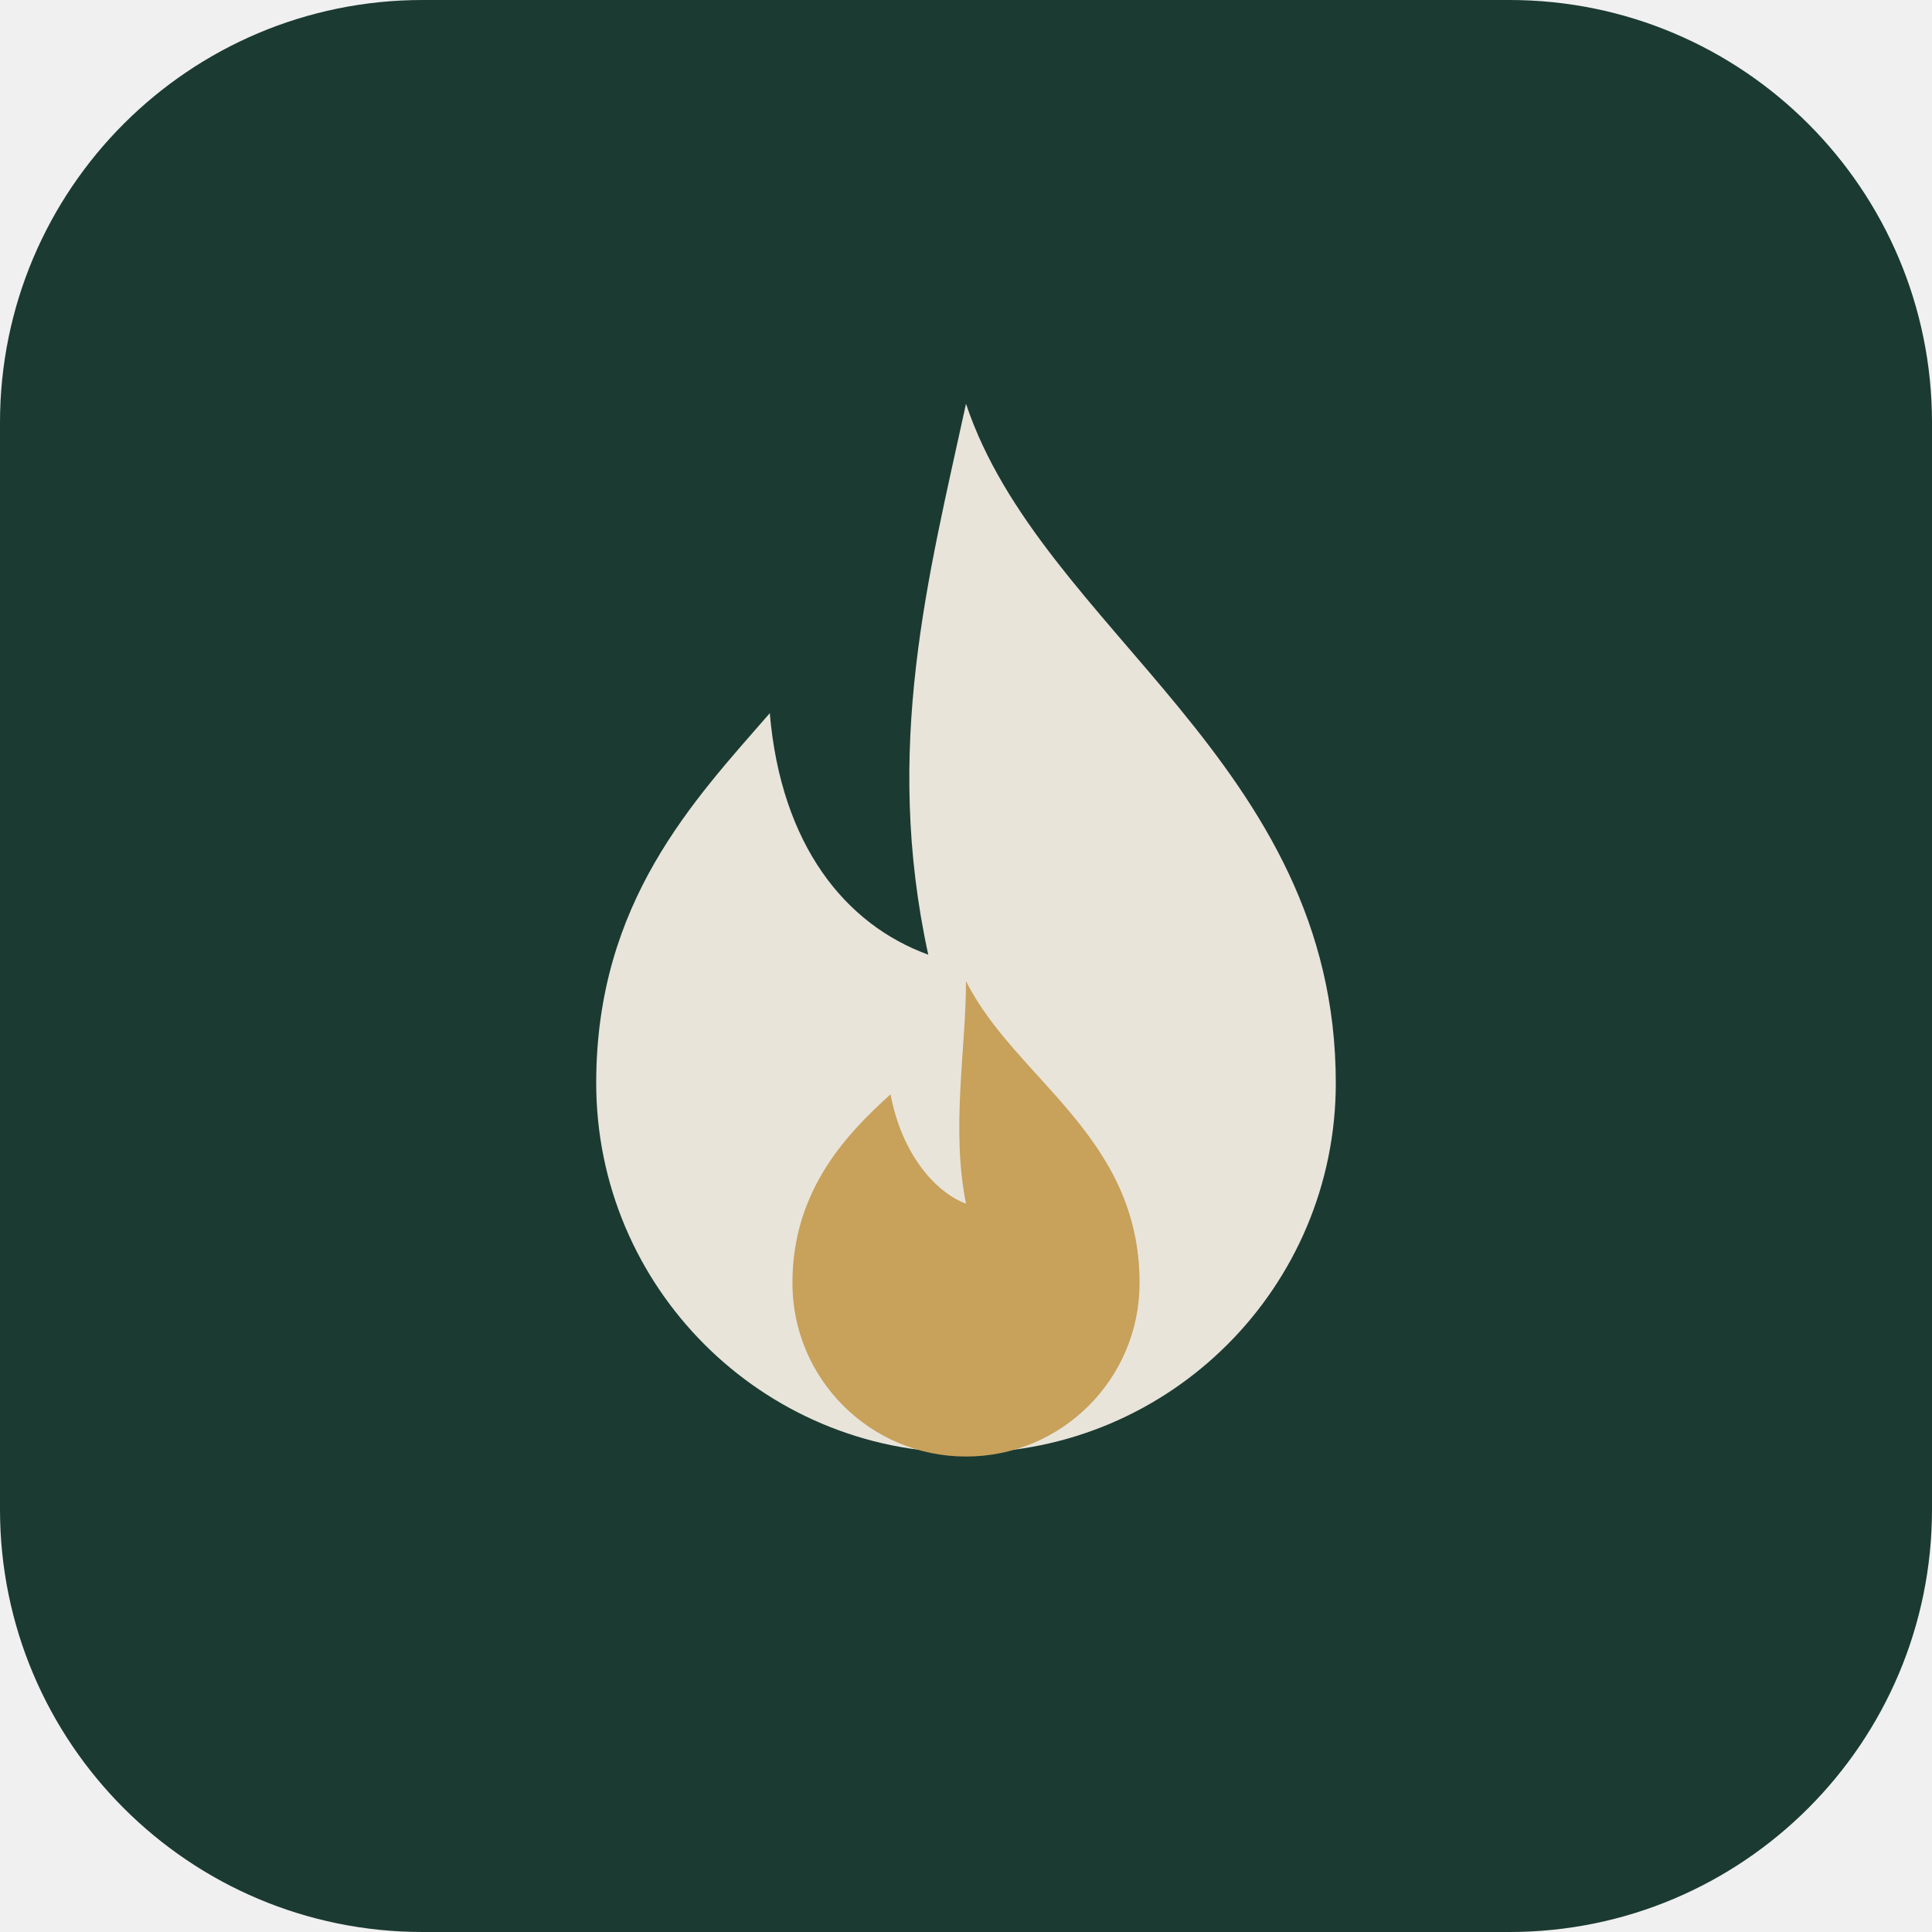
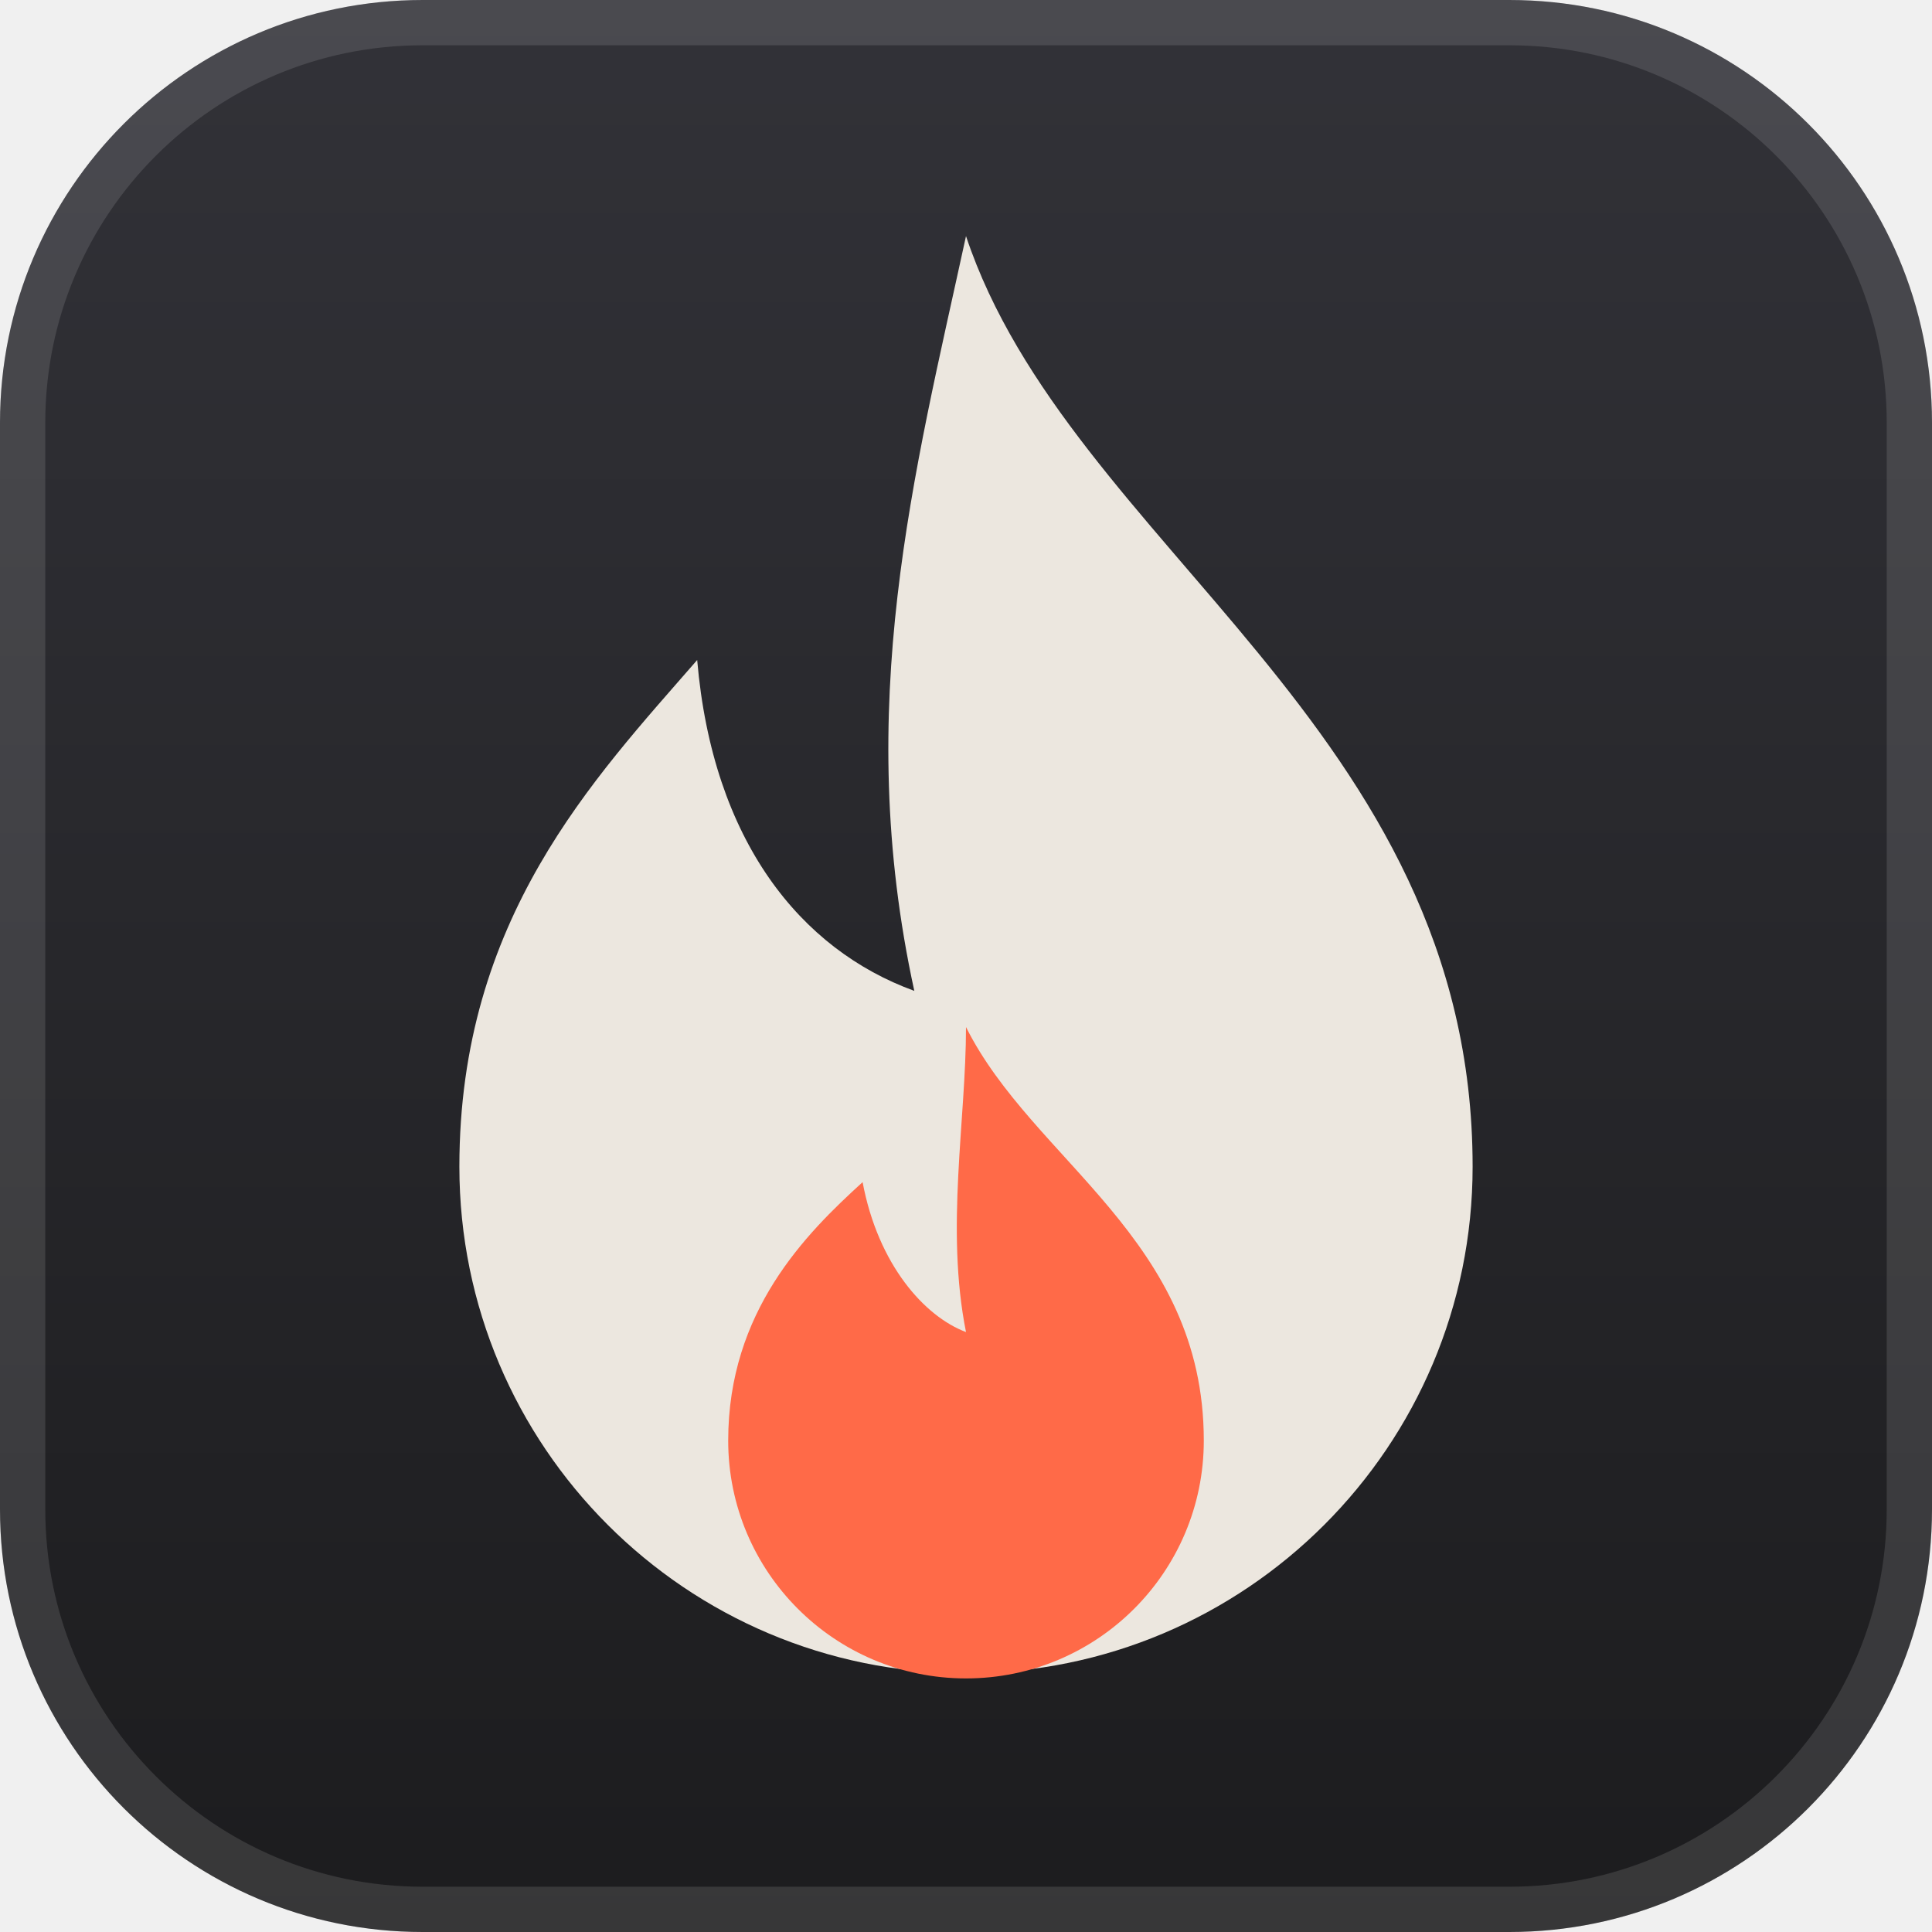
<svg xmlns="http://www.w3.org/2000/svg" viewBox="0 0 1024 1024">
-   <rect width="1024" height="1024" rx="224" fill="#1B3A32" />
-   <path d="M512 214c40 120 196 190 196 360a196 196 0 0 1-392 0c0-96 52-150 92-196 6 70 40 112 84 128-24-110 0-200 20-292z" fill="#E8E4DA" />
-   <path d="M512 520c26 52 92 82 92 160a92 92 0 0 1-184 0c0-50 30-80 52-100 6 32 24 52 40 58-8-40 0-82 0-118z" fill="#C8A15A" />
+   <defs>
+     <linearGradient id="tile" x1="0" y1="0" x2="0" y2="1">
+       <stop offset="0" stop-color="#323238" />
+       <stop offset="1" stop-color="#1C1C1E" />
+     </linearGradient>
+   </defs>
+   <rect width="1024" height="1024" rx="224" fill="url(#tile)" />
+   <rect x="12" y="12" width="1000" height="1000" rx="212" fill="none" stroke="#FFFFFF" stroke-opacity="0.12" stroke-width="24" />
+   <g transform="translate(512 506) scale(1.37) translate(-512 -492)">
+     <path d="M512 214c40 120 196 190 196 360a196 196 0 0 1-392 0c0-96 52-150 92-196 6 70 40 112 84 128-24-110 0-200 20-292z" fill="#ECE7DF" />
+     <path d="M512 520c26 52 92 82 92 160a92 92 0 0 1-184 0c0-50 30-80 52-100 6 32 24 52 40 58-8-40 0-82 0-118z" fill="#FF6A48" />
+   </g>
</svg>
